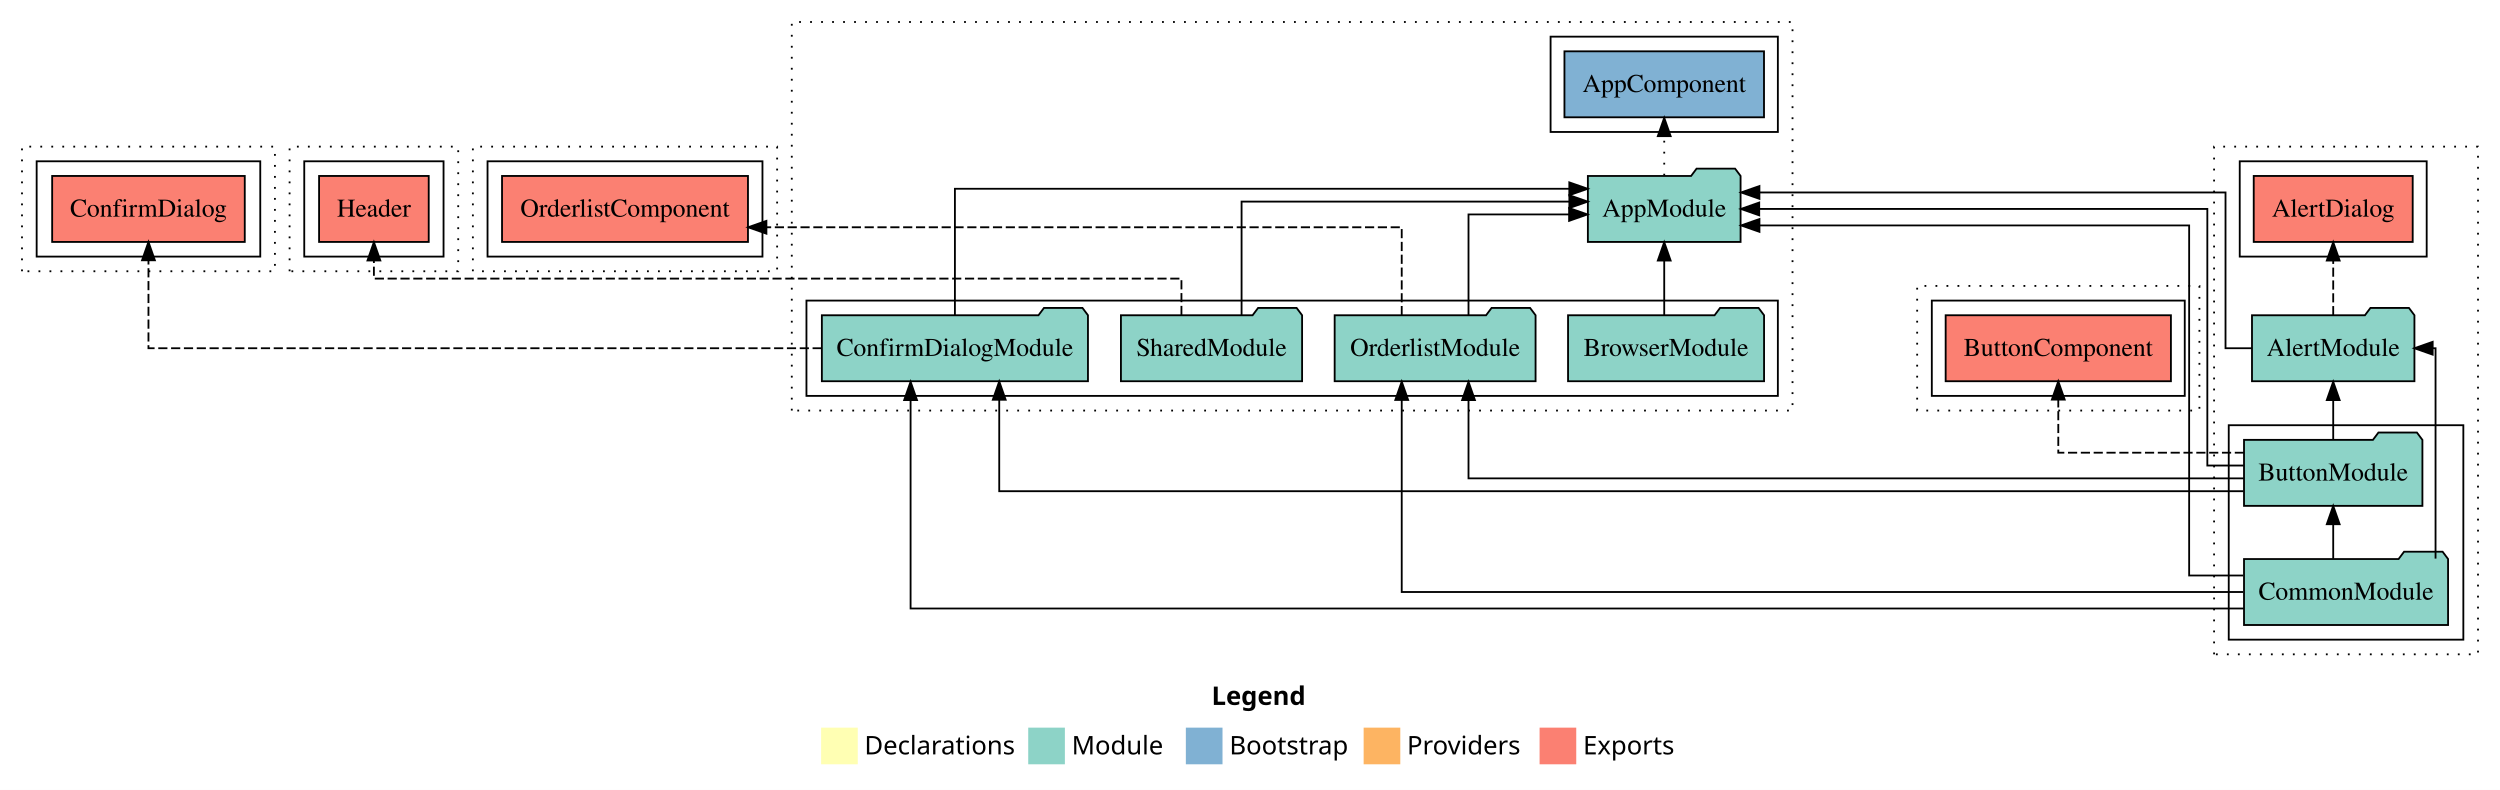
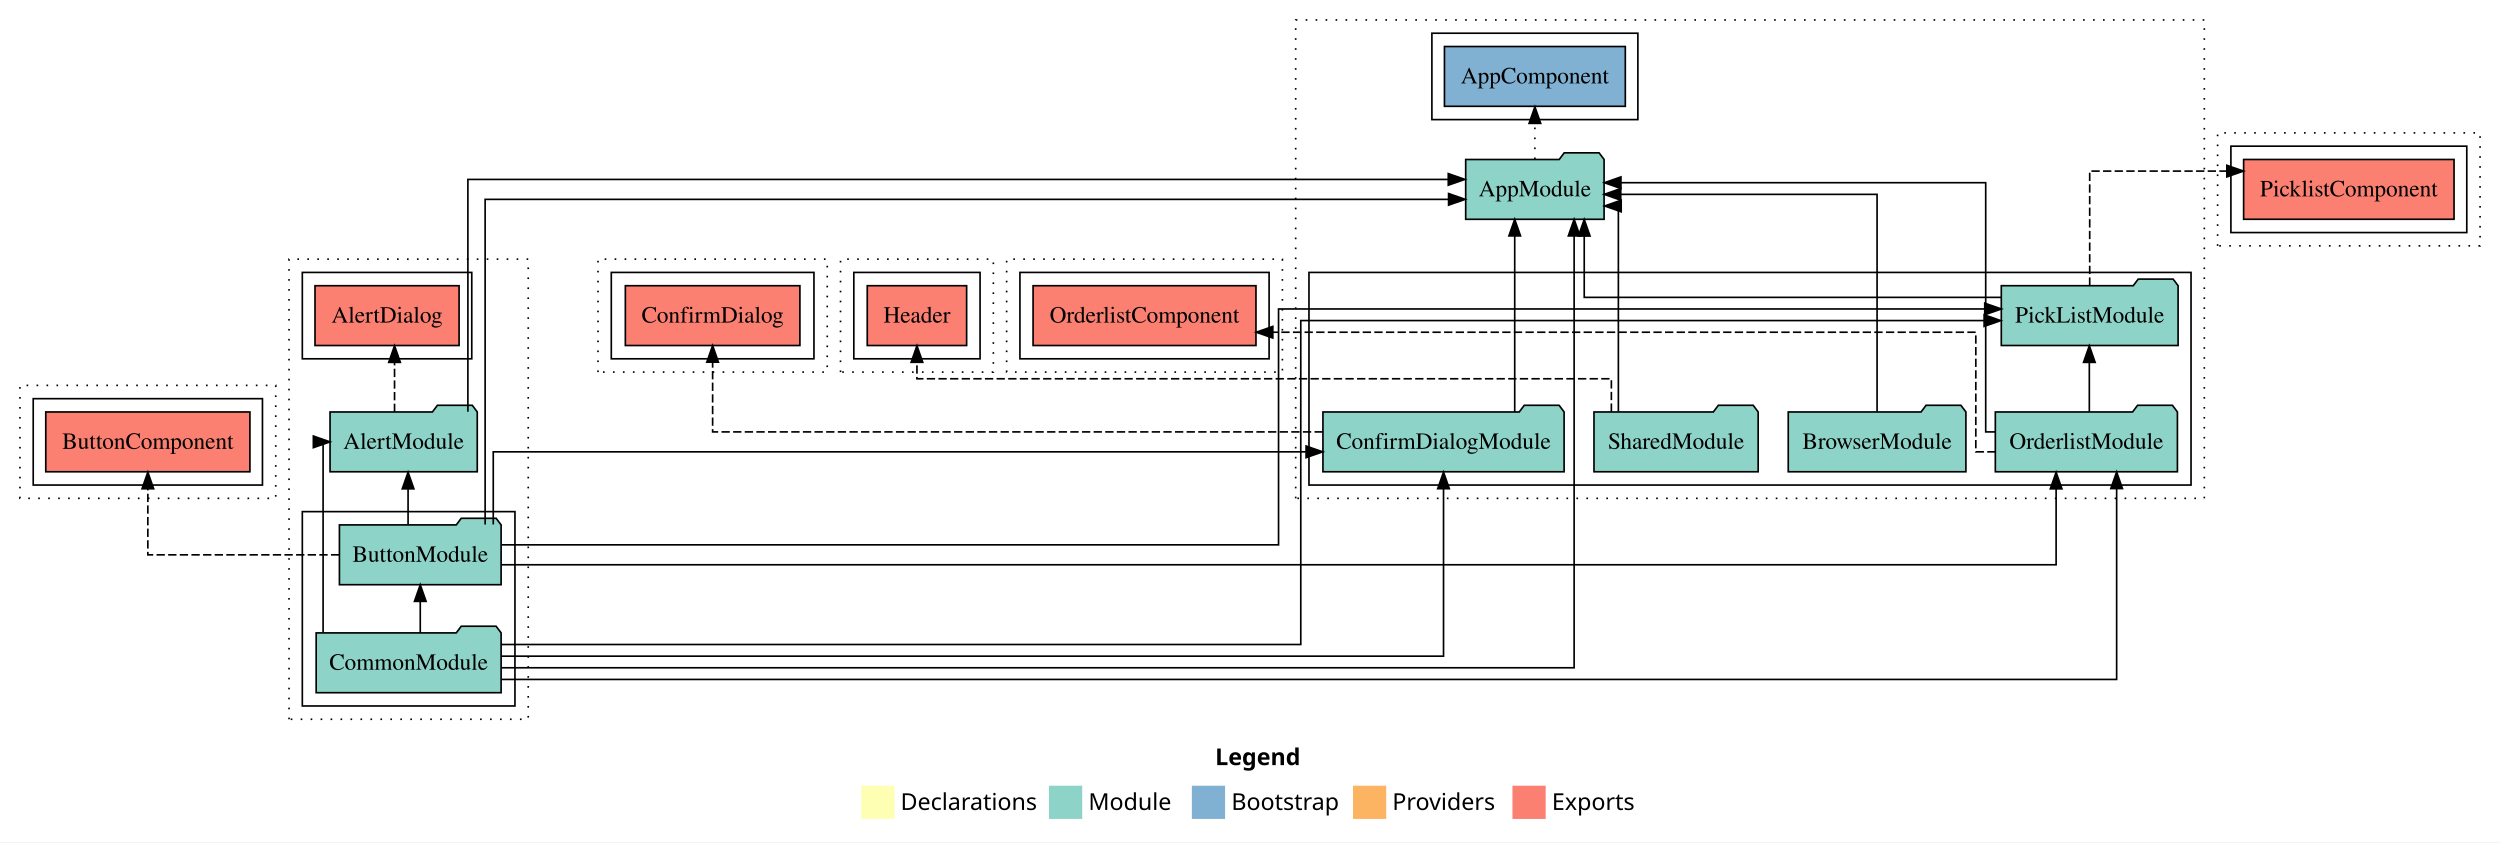
- <svg xmlns="http://www.w3.org/2000/svg" width="1364pt" height="431pt" viewBox="0.00 0.00 1364.00 431.00">
-   <g id="graph0" class="graph" transform="scale(1 1) rotate(0) translate(4 427)">
-     <polygon fill="#ffffff" stroke="transparent" points="-4,4 -4,-427 1360,-427 1360,4 -4,4" />
-     <text text-anchor="start" x="657.009" y="-42.4" font-family="sans-serif" font-weight="bold" font-size="14.00" fill="#000000">Legend</text>
-     <polygon fill="#ffffb3" stroke="transparent" points="444,-10 444,-30 464,-30 464,-10 444,-10" />
-     <text text-anchor="start" x="467.629" y="-15.4" font-family="sans-serif" font-size="14.00" fill="#000000">  Declarations</text>
-     <polygon fill="#8dd3c7" stroke="transparent" points="557,-10 557,-30 577,-30 577,-10 557,-10" />
-     <text text-anchor="start" x="580.725" y="-15.4" font-family="sans-serif" font-size="14.00" fill="#000000">  Module</text>
-     <polygon fill="#80b1d3" stroke="transparent" points="643,-10 643,-30 663,-30 663,-10 643,-10" />
-     <text text-anchor="start" x="666.781" y="-15.4" font-family="sans-serif" font-size="14.00" fill="#000000">  Bootstrap</text>
-     <polygon fill="#fdb462" stroke="transparent" points="740,-10 740,-30 760,-30 760,-10 740,-10" />
-     <text text-anchor="start" x="763.673" y="-15.4" font-family="sans-serif" font-size="14.00" fill="#000000">  Providers</text>
-     <polygon fill="#fb8072" stroke="transparent" points="836,-10 836,-30 856,-30 856,-10 836,-10" />
-     <text text-anchor="start" x="859.726" y="-15.4" font-family="sans-serif" font-size="14.00" fill="#000000">  Exports</text>
+ <svg xmlns="http://www.w3.org/2000/svg" width="1505pt" height="507pt" viewBox="0.00 0.00 1505.00 507.00">
+   <g id="graph0" class="graph" transform="scale(1 1) rotate(0) translate(4 503)">
+     <polygon fill="#ffffff" stroke="transparent" points="-4,4 -4,-503 1501,-503 1501,4 -4,4" />
+     <text text-anchor="start" x="727.509" y="-42.4" font-family="sans-serif" font-weight="bold" font-size="14.00" fill="#000000">Legend</text>
+     <polygon fill="#ffffb3" stroke="transparent" points="514.5,-10 514.5,-30 534.5,-30 534.5,-10 514.5,-10" />
+     <text text-anchor="start" x="538.129" y="-15.4" font-family="sans-serif" font-size="14.00" fill="#000000">  Declarations</text>
+     <polygon fill="#8dd3c7" stroke="transparent" points="627.5,-10 627.5,-30 647.5,-30 647.5,-10 627.5,-10" />
+     <text text-anchor="start" x="651.225" y="-15.4" font-family="sans-serif" font-size="14.00" fill="#000000">  Module</text>
+     <polygon fill="#80b1d3" stroke="transparent" points="713.5,-10 713.5,-30 733.5,-30 733.5,-10 713.5,-10" />
+     <text text-anchor="start" x="737.281" y="-15.4" font-family="sans-serif" font-size="14.00" fill="#000000">  Bootstrap</text>
+     <polygon fill="#fdb462" stroke="transparent" points="810.5,-10 810.5,-30 830.5,-30 830.5,-10 810.5,-10" />
+     <text text-anchor="start" x="834.173" y="-15.4" font-family="sans-serif" font-size="14.00" fill="#000000">  Providers</text>
+     <polygon fill="#fb8072" stroke="transparent" points="906.5,-10 906.5,-30 926.5,-30 926.5,-10 906.5,-10" />
+     <text text-anchor="start" x="930.226" y="-15.4" font-family="sans-serif" font-size="14.00" fill="#000000">  Exports</text>
    <g id="clust1" class="cluster">
-       <polygon fill="none" stroke="#000000" stroke-dasharray="1,5" points="1204,-70 1204,-347 1348,-347 1348,-70 1204,-70" />
+       <polygon fill="none" stroke="#000000" stroke-dasharray="1,5" points="170,-70 170,-347 314,-347 314,-70 170,-70" />
    </g>
    <g id="clust3" class="cluster">
-       <polygon fill="none" stroke="#000000" points="1212,-78 1212,-195 1340,-195 1340,-78 1212,-78" />
+       <polygon fill="none" stroke="#000000" points="178,-78 178,-195 306,-195 306,-78 178,-78" />
    </g>
    <g id="clust4" class="cluster">
-       <polygon fill="none" stroke="#000000" points="1218,-287 1218,-339 1320,-339 1320,-287 1218,-287" />
+       <polygon fill="none" stroke="#000000" points="178,-287 178,-339 280,-339 280,-287 178,-287" />
    </g>
    <g id="clust7" class="cluster">
-       <polygon fill="none" stroke="#000000" stroke-dasharray="1,5" points="428,-203 428,-415 974,-415 974,-203 428,-203" />
+       <polygon fill="none" stroke="#000000" stroke-dasharray="1,5" points="776,-203 776,-491 1323,-491 1323,-203 776,-203" />
    </g>
    <g id="clust9" class="cluster">
-       <polygon fill="none" stroke="#000000" points="436,-211 436,-263 966,-263 966,-211 436,-211" />
+       <polygon fill="none" stroke="#000000" points="784,-211 784,-339 1315,-339 1315,-211 784,-211" />
    </g>
    <g id="clust11" class="cluster">
-       <polygon fill="none" stroke="#000000" points="842,-355 842,-407 966,-407 966,-355 842,-355" />
+       <polygon fill="none" stroke="#000000" points="858,-431 858,-483 982,-483 982,-431 858,-431" />
    </g>
    <g id="clust13" class="cluster">
-       <polygon fill="none" stroke="#000000" stroke-dasharray="1,5" points="1042,-203 1042,-271 1196,-271 1196,-203 1042,-203" />
+       <polygon fill="none" stroke="#000000" stroke-dasharray="1,5" points="8,-203 8,-271 162,-271 162,-203 8,-203" />
    </g>
    <g id="clust16" class="cluster">
-       <polygon fill="none" stroke="#000000" points="1050,-211 1050,-263 1188,-263 1188,-211 1050,-211" />
+       <polygon fill="none" stroke="#000000" points="16,-211 16,-263 154,-263 154,-211 16,-211" />
    </g>
    <g id="clust19" class="cluster">
-       <polygon fill="none" stroke="#000000" stroke-dasharray="1,5" points="8,-279 8,-347 146,-347 146,-279 8,-279" />
+       <polygon fill="none" stroke="#000000" stroke-dasharray="1,5" points="356,-279 356,-347 494,-347 494,-279 356,-279" />
    </g>
    <g id="clust22" class="cluster">
-       <polygon fill="none" stroke="#000000" points="16,-287 16,-339 138,-339 138,-287 16,-287" />
+       <polygon fill="none" stroke="#000000" points="364,-287 364,-339 486,-339 486,-287 364,-287" />
    </g>
    <g id="clust25" class="cluster">
-       <polygon fill="none" stroke="#000000" stroke-dasharray="1,5" points="254,-279 254,-347 420,-347 420,-279 254,-279" />
+       <polygon fill="none" stroke="#000000" stroke-dasharray="1,5" points="602,-279 602,-347 768,-347 768,-279 602,-279" />
    </g>
    <g id="clust28" class="cluster">
-       <polygon fill="none" stroke="#000000" points="262,-287 262,-339 412,-339 412,-287 262,-287" />
+       <polygon fill="none" stroke="#000000" points="610,-287 610,-339 760,-339 760,-287 610,-287" />
    </g>
    <g id="clust31" class="cluster">
-       <polygon fill="none" stroke="#000000" stroke-dasharray="1,5" points="154,-279 154,-347 246,-347 246,-279 154,-279" />
+       <polygon fill="none" stroke="#000000" stroke-dasharray="1,5" points="1331,-355 1331,-423 1489,-423 1489,-355 1331,-355" />
    </g>
    <g id="clust34" class="cluster">
-       <polygon fill="none" stroke="#000000" points="162,-287 162,-339 238,-339 238,-287 162,-287" />
+       <polygon fill="none" stroke="#000000" points="1339,-363 1339,-415 1481,-415 1481,-363 1339,-363" />
+     </g>
+     <g id="clust37" class="cluster">
+       <polygon fill="none" stroke="#000000" stroke-dasharray="1,5" points="502,-279 502,-347 594,-347 594,-279 502,-279" />
+     </g>
+     <g id="clust40" class="cluster">
+       <polygon fill="none" stroke="#000000" points="510,-287 510,-339 586,-339 586,-287 510,-287" />
    </g>
    <g id="node1" class="node">
-       <polygon fill="#8dd3c7" stroke="#000000" points="1331.668,-122 1328.668,-126 1307.668,-126 1304.668,-122 1220.332,-122 1220.332,-86 1331.668,-86 1331.668,-122" />
-       <text text-anchor="middle" x="1276" y="-99.8" font-family="Times,serif" font-size="14.00" fill="#000000">CommonModule</text>
+       <polygon fill="#8dd3c7" stroke="#000000" points="297.668,-122 294.668,-126 273.668,-126 270.668,-122 186.332,-122 186.332,-86 297.668,-86 297.668,-122" />
+       <text text-anchor="middle" x="242" y="-99.8" font-family="Times,serif" font-size="14.00" fill="#000000">CommonModule</text>
    </g>
    <g id="node2" class="node">
-       <polygon fill="#8dd3c7" stroke="#000000" points="1317.668,-187 1314.668,-191 1293.668,-191 1290.668,-187 1220.332,-187 1220.332,-151 1317.668,-151 1317.668,-187" />
-       <text text-anchor="middle" x="1269" y="-164.8" font-family="Times,serif" font-size="14.00" fill="#000000">ButtonModule</text>
+       <polygon fill="#8dd3c7" stroke="#000000" points="297.668,-187 294.668,-191 273.668,-191 270.668,-187 200.332,-187 200.332,-151 297.668,-151 297.668,-187" />
+       <text text-anchor="middle" x="249" y="-164.8" font-family="Times,serif" font-size="14.00" fill="#000000">ButtonModule</text>
+     </g>
+     <g id="edge13" class="edge">
+       <path fill="none" stroke="#000000" d="M249,-122.106C249,-122.106 249,-140.991 249,-140.991" />
+       <polygon fill="#000000" stroke="#000000" points="245.5,-140.991 249,-150.991 252.5,-140.991 245.5,-140.991" />
+     </g>
+     <g id="node3" class="node">
+       <polygon fill="#8dd3c7" stroke="#000000" points="283.313,-255 280.313,-259 259.313,-259 256.313,-255 194.687,-255 194.687,-219 283.313,-219 283.313,-255" />
+       <text text-anchor="middle" x="239" y="-232.8" font-family="Times,serif" font-size="14.00" fill="#000000">AlertModule</text>
+     </g>
+     <g id="edge1" class="edge">
+       <path fill="none" stroke="#000000" d="M190.505,-122.214C190.505,-158.64 190.505,-237 190.505,-237 190.505,-237 190.918,-237 190.918,-237" />
+       <polygon fill="#000000" stroke="#000000" points="184.64,-240.5 194.64,-237 184.639,-233.5 184.64,-240.5" />
+     </g>
+     <g id="node6" class="node">
+       <polygon fill="#8dd3c7" stroke="#000000" points="937.591,-255 934.591,-259 913.591,-259 910.591,-255 792.409,-255 792.409,-219 937.591,-219 937.591,-255" />
+       <text text-anchor="middle" x="865" y="-232.8" font-family="Times,serif" font-size="14.00" fill="#000000">ConfirmDialogModule</text>
+     </g>
+     <g id="edge15" class="edge">
+       <path fill="none" stroke="#000000" d="M297.835,-108C450.751,-108 865,-108 865,-108 865,-108 865,-208.791 865,-208.791" />
+       <polygon fill="#000000" stroke="#000000" points="861.5,-208.791 865,-218.791 868.5,-208.791 861.5,-208.791" />
+     </g>
+     <g id="node8" class="node">
+       <polygon fill="#8dd3c7" stroke="#000000" points="1306.809,-255 1303.809,-259 1282.809,-259 1279.809,-255 1197.191,-255 1197.191,-219 1306.809,-219 1306.809,-255" />
+       <text text-anchor="middle" x="1252" y="-232.8" font-family="Times,serif" font-size="14.00" fill="#000000">OrderlistModule</text>
+     </g>
+     <g id="edge18" class="edge">
+       <path fill="none" stroke="#000000" d="M298.012,-94C512.578,-94 1270.218,-94 1270.218,-94 1270.218,-94 1270.218,-208.889 1270.218,-208.889" />
+       <polygon fill="#000000" stroke="#000000" points="1266.718,-208.889 1270.218,-218.889 1273.718,-208.889 1266.718,-208.889" />
+     </g>
+     <g id="node9" class="node">
+       <polygon fill="#8dd3c7" stroke="#000000" points="1307.216,-331 1304.216,-335 1283.216,-335 1280.216,-331 1200.784,-331 1200.784,-295 1307.216,-295 1307.216,-331" />
+       <text text-anchor="middle" x="1254" y="-308.8" font-family="Times,serif" font-size="14.00" fill="#000000">PickListModule</text>
+     </g>
+     <g id="edge21" class="edge">
+       <path fill="none" stroke="#000000" d="M297.704,-115C435.093,-115 779.068,-115 779.068,-115 779.068,-115 779.068,-310 779.068,-310 779.068,-310 1190.443,-310 1190.443,-310" />
+       <polygon fill="#000000" stroke="#000000" points="1190.443,-313.5 1200.443,-310 1190.442,-306.5 1190.443,-313.5" />
+     </g>
+     <g id="node10" class="node">
+       <polygon fill="#8dd3c7" stroke="#000000" points="961.657,-407 958.657,-411 937.657,-411 934.657,-407 878.343,-407 878.343,-371 961.657,-371 961.657,-407" />
+       <text text-anchor="middle" x="920" y="-384.8" font-family="Times,serif" font-size="14.00" fill="#000000">AppModule</text>
+     </g>
+     <g id="edge4" class="edge">
+       <path fill="none" stroke="#000000" d="M297.936,-101C464.158,-101 943.627,-101 943.627,-101 943.627,-101 943.627,-360.984 943.627,-360.984" />
+       <polygon fill="#000000" stroke="#000000" points="940.127,-360.984 943.627,-370.984 947.127,-360.984 940.127,-360.984" />
+     </g>
+     <g id="edge2" class="edge">
+       <path fill="none" stroke="#000000" d="M241.661,-187.223C241.661,-187.223 241.661,-208.727 241.661,-208.727" />
+       <polygon fill="#000000" stroke="#000000" points="238.161,-208.727 241.661,-218.727 245.161,-208.727 238.161,-208.727" />
+     </g>
+     <g id="edge16" class="edge">
+       <path fill="none" stroke="#000000" d="M292.941,-187.267C292.941,-205.555 292.941,-231 292.941,-231 292.941,-231 782.258,-231 782.258,-231" />
+       <polygon fill="#000000" stroke="#000000" points="782.258,-234.5 792.258,-231 782.258,-227.5 782.258,-234.5" />
+     </g>
+     <g id="edge19" class="edge">
+       <path fill="none" stroke="#000000" d="M297.836,-163C496.544,-163 1233.782,-163 1233.782,-163 1233.782,-163 1233.782,-208.708 1233.782,-208.708" />
+       <polygon fill="#000000" stroke="#000000" points="1230.282,-208.708 1233.782,-218.708 1237.282,-208.708 1230.282,-208.708" />
+     </g>
+     <g id="edge22" class="edge">
+       <path fill="none" stroke="#000000" d="M298.074,-175C427.046,-175 765.682,-175 765.682,-175 765.682,-175 765.682,-317 765.682,-317 765.682,-317 1190.812,-317 1190.812,-317" />
+       <polygon fill="#000000" stroke="#000000" points="1190.812,-320.5 1200.812,-317 1190.812,-313.5 1190.812,-320.5" />
+     </g>
+     <g id="edge8" class="edge">
+       <path fill="none" stroke="#000000" d="M288.049,-187.245C288.049,-238.997 288.049,-383 288.049,-383 288.049,-383 868.047,-383 868.047,-383" />
+       <polygon fill="#000000" stroke="#000000" points="868.047,-386.5 878.047,-383 868.047,-379.5 868.047,-386.5" />
+     </g>
+     <g id="node12" class="node">
+       <polygon fill="#fb8072" stroke="#000000" points="146.45,-255 23.55,-255 23.55,-219 146.45,-219 146.45,-255" />
+       <text text-anchor="middle" x="85" y="-232.8" font-family="Times,serif" font-size="14.00" fill="#000000">ButtonComponent </text>
+     </g>
+     <g id="edge14" class="edge">
+       <path fill="none" stroke="#000000" stroke-dasharray="5,2" d="M200.239,-169C151.896,-169 85,-169 85,-169 85,-169 85,-208.777 85,-208.777" />
+       <polygon fill="#000000" stroke="#000000" points="81.5,-208.777 85,-218.777 88.5,-208.777 81.5,-208.777" />
+     </g>
+     <g id="node4" class="node">
+       <polygon fill="#fb8072" stroke="#000000" points="272.366,-331 185.634,-331 185.634,-295 272.366,-295 272.366,-331" />
+       <text text-anchor="middle" x="229" y="-308.8" font-family="Times,serif" font-size="14.00" fill="#000000">AlertDialog </text>
+     </g>
+     <g id="edge3" class="edge">
+       <path fill="none" stroke="#000000" stroke-dasharray="5,2" d="M233.513,-255.011C233.513,-255.011 233.513,-284.855 233.513,-284.855" />
+       <polygon fill="#000000" stroke="#000000" points="230.013,-284.855 233.513,-294.855 237.013,-284.855 230.013,-284.855" />
+     </g>
+     <g id="edge9" class="edge">
+       <path fill="none" stroke="#000000" d="M277.67,-255.125C277.67,-296.626 277.67,-395 277.67,-395 277.67,-395 867.855,-395 867.855,-395" />
+       <polygon fill="#000000" stroke="#000000" points="867.855,-398.5 877.855,-395 867.855,-391.5 867.855,-398.5" />
+     </g>
+     <g id="node5" class="node">
+       <polygon fill="#8dd3c7" stroke="#000000" points="1179.473,-255 1176.473,-259 1155.473,-259 1152.473,-255 1072.527,-255 1072.527,-219 1179.473,-219 1179.473,-255" />
+       <text text-anchor="middle" x="1126" y="-232.8" font-family="Times,serif" font-size="14.00" fill="#000000">BrowserModule</text>
+     </g>
+     <g id="edge5" class="edge">
+       <path fill="none" stroke="#000000" d="M1126,-255.27C1126,-295.058 1126,-386 1126,-386 1126,-386 971.687,-386 971.687,-386" />
+       <polygon fill="#000000" stroke="#000000" points="971.687,-382.5 961.687,-386 971.687,-389.5 971.687,-382.5" />
+     </g>
+     <g id="edge6" class="edge">
+       <path fill="none" stroke="#000000" d="M907.859,-255.033C907.859,-255.033 907.859,-360.99 907.859,-360.99" />
+       <polygon fill="#000000" stroke="#000000" points="904.359,-360.99 907.859,-370.99 911.359,-360.99 904.359,-360.99" />
+     </g>
+     <g id="node13" class="node">
+       <polygon fill="#fb8072" stroke="#000000" points="477.541,-331 372.459,-331 372.459,-295 477.541,-295 477.541,-331" />
+       <text text-anchor="middle" x="425" y="-308.8" font-family="Times,serif" font-size="14.00" fill="#000000">ConfirmDialog </text>
+     </g>
+     <g id="edge17" class="edge">
+       <path fill="none" stroke="#000000" stroke-dasharray="5,2" d="M792.343,-243C667.371,-243 425,-243 425,-243 425,-243 425,-284.973 425,-284.973" />
+       <polygon fill="#000000" stroke="#000000" points="421.5,-284.973 425,-294.973 428.5,-284.973 421.5,-284.973" />
+     </g>
+     <g id="node7" class="node">
+       <polygon fill="#8dd3c7" stroke="#000000" points="1054.423,-255 1051.423,-259 1030.423,-259 1027.423,-255 955.577,-255 955.577,-219 1054.423,-219 1054.423,-255" />
+       <text text-anchor="middle" x="1005" y="-232.8" font-family="Times,serif" font-size="14.00" fill="#000000">SharedModule</text>
+     </g>
+     <g id="edge7" class="edge">
+       <path fill="none" stroke="#000000" d="M970.256,-255.273C970.256,-293.625 970.256,-379 970.256,-379 970.256,-379 969.426,-379 969.426,-379" />
+       <polygon fill="#000000" stroke="#000000" points="971.957,-375.5 961.957,-379 971.957,-382.5 971.957,-375.5" />
+     </g>
+     <g id="node16" class="node">
+       <polygon fill="#fb8072" stroke="#000000" points="577.911,-331 518.089,-331 518.089,-295 577.911,-295 577.911,-331" />
+       <text text-anchor="middle" x="548" y="-308.8" font-family="Times,serif" font-size="14.00" fill="#000000">Header </text>
+     </g>
+     <g id="edge25" class="edge">
+       <path fill="none" stroke="#000000" stroke-dasharray="5,2" d="M966.042,-255.11C966.042,-264.897 966.042,-275 966.042,-275 966.042,-275 548,-275 548,-275 548,-275 548,-284.89 548,-284.89" />
+       <polygon fill="#000000" stroke="#000000" points="544.5,-284.89 548,-294.89 551.5,-284.89 544.5,-284.89" />
+     </g>
+     <g id="edge23" class="edge">
+       <path fill="none" stroke="#000000" d="M1253.773,-255.011C1253.773,-255.011 1253.773,-284.855 1253.773,-284.855" />
+       <polygon fill="#000000" stroke="#000000" points="1250.273,-284.855 1253.773,-294.855 1257.273,-284.855 1250.273,-284.855" />
+     </g>
+     <g id="edge10" class="edge">
+       <path fill="none" stroke="#000000" d="M1196.986,-243C1193.523,-243 1191.393,-243 1191.393,-243 1191.393,-243 1191.393,-393 1191.393,-393 1191.393,-393 971.81,-393 971.81,-393" />
+       <polygon fill="#000000" stroke="#000000" points="971.81,-389.5 961.81,-393 971.81,-396.5 971.81,-389.5" />
+     </g>
+     <g id="node14" class="node">
+       <polygon fill="#fb8072" stroke="#000000" points="752.092,-331 617.908,-331 617.908,-295 752.092,-295 752.092,-331" />
+       <text text-anchor="middle" x="685" y="-308.8" font-family="Times,serif" font-size="14.00" fill="#000000">OrderlistComponent </text>
+     </g>
+     <g id="edge20" class="edge">
+       <path fill="none" stroke="#000000" stroke-dasharray="5,2" d="M1197.339,-231C1190.275,-231 1185.44,-231 1185.44,-231 1185.44,-231 1185.44,-303 1185.44,-303 1185.44,-303 762.232,-303 762.232,-303" />
+       <polygon fill="#000000" stroke="#000000" points="762.232,-299.5 752.232,-303 762.232,-306.5 762.232,-299.5" />
+     </g>
+     <g id="edge11" class="edge">
+       <path fill="none" stroke="#000000" d="M1200.648,-324C1113.378,-324 949.708,-324 949.708,-324 949.708,-324 949.708,-360.894 949.708,-360.894" />
+       <polygon fill="#000000" stroke="#000000" points="946.208,-360.894 949.708,-370.894 953.208,-360.894 946.208,-360.894" />
+     </g>
+     <g id="node15" class="node">
+       <polygon fill="#fb8072" stroke="#000000" points="1473.337,-407 1346.663,-407 1346.663,-371 1473.337,-371 1473.337,-407" />
+       <text text-anchor="middle" x="1410" y="-384.8" font-family="Times,serif" font-size="14.00" fill="#000000">PicklistComponent </text>
+     </g>
+     <g id="edge24" class="edge">
+       <path fill="none" stroke="#000000" stroke-dasharray="5,2" d="M1254,-331.026C1254,-356.509 1254,-400 1254,-400 1254,-400 1336.549,-400 1336.549,-400" />
+       <polygon fill="#000000" stroke="#000000" points="1336.549,-403.5 1346.549,-400 1336.549,-396.5 1336.549,-403.5" />
+     </g>
+     <g id="node11" class="node">
+       <polygon fill="#80b1d3" stroke="#000000" points="974.439,-475 865.561,-475 865.561,-439 974.439,-439 974.439,-475" />
+       <text text-anchor="middle" x="920" y="-452.8" font-family="Times,serif" font-size="14.00" fill="#000000">AppComponent </text>
    </g>
    <g id="edge12" class="edge">
-       <path fill="none" stroke="#000000" d="M1269,-122.106C1269,-122.106 1269,-140.991 1269,-140.991" />
-       <polygon fill="#000000" stroke="#000000" points="1265.5,-140.991 1269,-150.991 1272.5,-140.991 1265.5,-140.991" />
-     </g>
-     <g id="node3" class="node">
-       <polygon fill="#8dd3c7" stroke="#000000" points="1313.313,-255 1310.313,-259 1289.313,-259 1286.313,-255 1224.687,-255 1224.687,-219 1313.313,-219 1313.313,-255" />
-       <text text-anchor="middle" x="1269" y="-232.8" font-family="Times,serif" font-size="14.00" fill="#000000">AlertModule</text>
-     </g>
-     <g id="edge1" class="edge">
-       <path fill="none" stroke="#000000" d="M1324.834,-122.214C1324.834,-158.64 1324.834,-237 1324.834,-237 1324.834,-237 1323.265,-237 1323.265,-237" />
-       <polygon fill="#000000" stroke="#000000" points="1323.265,-233.5 1313.265,-237 1323.265,-240.5 1323.265,-233.5" />
-     </g>
-     <g id="node6" class="node">
-       <polygon fill="#8dd3c7" stroke="#000000" points="589.591,-255 586.591,-259 565.591,-259 562.591,-255 444.409,-255 444.409,-219 589.591,-219 589.591,-255" />
-       <text text-anchor="middle" x="517" y="-232.8" font-family="Times,serif" font-size="14.00" fill="#000000">ConfirmDialogModule</text>
-     </g>
-     <g id="edge14" class="edge">
-       <path fill="none" stroke="#000000" d="M1220.303,-95C1041.378,-95 492.818,-95 492.818,-95 492.818,-95 492.818,-208.727 492.818,-208.727" />
-       <polygon fill="#000000" stroke="#000000" points="489.318,-208.727 492.818,-218.727 496.318,-208.727 489.318,-208.727" />
-     </g>
-     <g id="node8" class="node">
-       <polygon fill="#8dd3c7" stroke="#000000" points="833.809,-255 830.809,-259 809.809,-259 806.809,-255 724.191,-255 724.191,-219 833.809,-219 833.809,-255" />
-       <text text-anchor="middle" x="779" y="-232.8" font-family="Times,serif" font-size="14.00" fill="#000000">OrderlistModule</text>
-     </g>
-     <g id="edge17" class="edge">
-       <path fill="none" stroke="#000000" d="M1219.882,-104C1086.349,-104 760.782,-104 760.782,-104 760.782,-104 760.782,-208.786 760.782,-208.786" />
-       <polygon fill="#000000" stroke="#000000" points="757.282,-208.786 760.782,-218.786 764.282,-208.786 757.282,-208.786" />
-     </g>
-     <g id="node9" class="node">
-       <polygon fill="#8dd3c7" stroke="#000000" points="945.657,-331 942.657,-335 921.657,-335 918.657,-331 862.343,-331 862.343,-295 945.657,-295 945.657,-331" />
-       <text text-anchor="middle" x="904" y="-308.8" font-family="Times,serif" font-size="14.00" fill="#000000">AppModule</text>
-     </g>
-     <g id="edge4" class="edge">
-       <path fill="none" stroke="#000000" d="M1219.857,-113C1203.722,-113 1190.398,-113 1190.398,-113 1190.398,-113 1190.398,-304 1190.398,-304 1190.398,-304 955.951,-304 955.951,-304" />
-       <polygon fill="#000000" stroke="#000000" points="955.952,-300.5 945.951,-304 955.951,-307.5 955.952,-300.5" />
-     </g>
-     <g id="edge2" class="edge">
-       <path fill="none" stroke="#000000" d="M1269,-187.223C1269,-187.223 1269,-208.727 1269,-208.727" />
-       <polygon fill="#000000" stroke="#000000" points="1265.5,-208.727 1269,-218.727 1272.5,-208.727 1265.5,-208.727" />
-     </g>
-     <g id="edge15" class="edge">
-       <path fill="none" stroke="#000000" d="M1220.116,-159C1056.93,-159 541.182,-159 541.182,-159 541.182,-159 541.182,-208.909 541.182,-208.909" />
-       <polygon fill="#000000" stroke="#000000" points="537.682,-208.909 541.182,-218.909 544.682,-208.909 537.682,-208.909" />
-     </g>
-     <g id="edge18" class="edge">
-       <path fill="none" stroke="#000000" d="M1220.288,-166C1099.748,-166 797.218,-166 797.218,-166 797.218,-166 797.218,-208.716 797.218,-208.716" />
-       <polygon fill="#000000" stroke="#000000" points="793.718,-208.716 797.218,-218.716 800.718,-208.716 793.718,-208.716" />
-     </g>
-     <g id="edge8" class="edge">
-       <path fill="none" stroke="#000000" d="M1220.186,-173C1208.999,-173 1200.321,-173 1200.321,-173 1200.321,-173 1200.321,-313 1200.321,-313 1200.321,-313 955.827,-313 955.827,-313" />
-       <polygon fill="#000000" stroke="#000000" points="955.827,-309.5 945.827,-313 955.827,-316.5 955.827,-309.5" />
-     </g>
-     <g id="node11" class="node">
-       <polygon fill="#fb8072" stroke="#000000" points="1180.45,-255 1057.55,-255 1057.55,-219 1180.45,-219 1180.45,-255" />
-       <text text-anchor="middle" x="1119" y="-232.8" font-family="Times,serif" font-size="14.00" fill="#000000">ButtonComponent </text>
-     </g>
-     <g id="edge13" class="edge">
-       <path fill="none" stroke="#000000" stroke-dasharray="5,2" d="M1220.299,-180C1176.5,-180 1119,-180 1119,-180 1119,-180 1119,-208.965 1119,-208.965" />
-       <polygon fill="#000000" stroke="#000000" points="1115.5,-208.965 1119,-218.965 1122.5,-208.965 1115.5,-208.965" />
-     </g>
-     <g id="node4" class="node">
-       <polygon fill="#fb8072" stroke="#000000" points="1312.366,-331 1225.634,-331 1225.634,-295 1312.366,-295 1312.366,-331" />
-       <text text-anchor="middle" x="1269" y="-308.8" font-family="Times,serif" font-size="14.00" fill="#000000">AlertDialog </text>
-     </g>
-     <g id="edge3" class="edge">
-       <path fill="none" stroke="#000000" stroke-dasharray="5,2" d="M1269,-255.011C1269,-255.011 1269,-284.855 1269,-284.855" />
-       <polygon fill="#000000" stroke="#000000" points="1265.5,-284.855 1269,-294.855 1272.5,-284.855 1265.5,-284.855" />
-     </g>
-     <g id="edge9" class="edge">
-       <path fill="none" stroke="#000000" d="M1224.767,-237C1216.42,-237 1210.243,-237 1210.243,-237 1210.243,-237 1210.243,-322 1210.243,-322 1210.243,-322 955.94,-322 955.94,-322" />
-       <polygon fill="#000000" stroke="#000000" points="955.94,-318.5 945.94,-322 955.94,-325.5 955.94,-318.5" />
-     </g>
-     <g id="node5" class="node">
-       <polygon fill="#8dd3c7" stroke="#000000" points="958.473,-255 955.473,-259 934.473,-259 931.473,-255 851.527,-255 851.527,-219 958.473,-219 958.473,-255" />
-       <text text-anchor="middle" x="905" y="-232.8" font-family="Times,serif" font-size="14.00" fill="#000000">BrowserModule</text>
-     </g>
-     <g id="edge5" class="edge">
-       <path fill="none" stroke="#000000" d="M904,-255.011C904,-255.011 904,-284.855 904,-284.855" />
-       <polygon fill="#000000" stroke="#000000" points="900.5,-284.855 904,-294.855 907.5,-284.855 900.5,-284.855" />
-     </g>
-     <g id="edge6" class="edge">
-       <path fill="none" stroke="#000000" d="M517,-255.026C517,-280.509 517,-324 517,-324 517,-324 852.216,-324 852.216,-324" />
-       <polygon fill="#000000" stroke="#000000" points="852.217,-327.5 862.216,-324 852.216,-320.5 852.217,-327.5" />
-     </g>
-     <g id="node12" class="node">
-       <polygon fill="#fb8072" stroke="#000000" points="129.541,-331 24.459,-331 24.459,-295 129.541,-295 129.541,-331" />
-       <text text-anchor="middle" x="77" y="-308.8" font-family="Times,serif" font-size="14.00" fill="#000000">ConfirmDialog </text>
-     </g>
-     <g id="edge16" class="edge">
-       <path fill="none" stroke="#000000" stroke-dasharray="5,2" d="M444.343,-237C319.371,-237 77,-237 77,-237 77,-237 77,-284.989 77,-284.989" />
-       <polygon fill="#000000" stroke="#000000" points="73.5,-284.989 77,-294.989 80.5,-284.989 73.5,-284.989" />
-     </g>
-     <g id="node7" class="node">
-       <polygon fill="#8dd3c7" stroke="#000000" points="706.423,-255 703.423,-259 682.423,-259 679.423,-255 607.577,-255 607.577,-219 706.423,-219 706.423,-255" />
-       <text text-anchor="middle" x="657" y="-232.8" font-family="Times,serif" font-size="14.00" fill="#000000">SharedModule</text>
-     </g>
-     <g id="edge7" class="edge">
-       <path fill="none" stroke="#000000" d="M673.404,-255.153C673.404,-278.757 673.404,-317 673.404,-317 673.404,-317 852.241,-317 852.241,-317" />
-       <polygon fill="#000000" stroke="#000000" points="852.241,-320.5 862.241,-317 852.241,-313.5 852.241,-320.5" />
-     </g>
-     <g id="node14" class="node">
-       <polygon fill="#fb8072" stroke="#000000" points="229.911,-331 170.089,-331 170.089,-295 229.911,-295 229.911,-331" />
-       <text text-anchor="middle" x="200" y="-308.8" font-family="Times,serif" font-size="14.00" fill="#000000">Header </text>
-     </g>
-     <g id="edge20" class="edge">
-       <path fill="none" stroke="#000000" stroke-dasharray="5,2" d="M640.596,-255.11C640.596,-264.897 640.596,-275 640.596,-275 640.596,-275 200,-275 200,-275 200,-275 200,-284.89 200,-284.89" />
-       <polygon fill="#000000" stroke="#000000" points="196.5,-284.89 200,-294.89 203.5,-284.89 196.5,-284.89" />
-     </g>
-     <g id="edge10" class="edge">
-       <path fill="none" stroke="#000000" d="M797.218,-255.045C797.218,-276.662 797.218,-310 797.218,-310 797.218,-310 852.103,-310 852.103,-310" />
-       <polygon fill="#000000" stroke="#000000" points="852.104,-313.5 862.103,-310 852.103,-306.5 852.104,-313.5" />
-     </g>
-     <g id="node13" class="node">
-       <polygon fill="#fb8072" stroke="#000000" points="404.092,-331 269.908,-331 269.908,-295 404.092,-295 404.092,-331" />
-       <text text-anchor="middle" x="337" y="-308.8" font-family="Times,serif" font-size="14.00" fill="#000000">OrderlistComponent </text>
-     </g>
-     <g id="edge19" class="edge">
-       <path fill="none" stroke="#000000" stroke-dasharray="5,2" d="M760.782,-255.035C760.782,-274.576 760.782,-303 760.782,-303 760.782,-303 414.149,-303 414.149,-303" />
-       <polygon fill="#000000" stroke="#000000" points="414.149,-299.5 404.149,-303 414.149,-306.5 414.149,-299.5" />
-     </g>
-     <g id="node10" class="node">
-       <polygon fill="#80b1d3" stroke="#000000" points="958.439,-399 849.561,-399 849.561,-363 958.439,-363 958.439,-399" />
-       <text text-anchor="middle" x="904" y="-376.8" font-family="Times,serif" font-size="14.00" fill="#000000">AppComponent </text>
-     </g>
-     <g id="edge11" class="edge">
-       <path fill="none" stroke="#000000" stroke-dasharray="1,5" d="M904,-331.223C904,-331.223 904,-352.727 904,-352.727" />
-       <polygon fill="#000000" stroke="#000000" points="900.5,-352.727 904,-362.727 907.5,-352.727 900.5,-352.727" />
+       <path fill="none" stroke="#000000" stroke-dasharray="1,5" d="M920,-407.223C920,-407.223 920,-428.727 920,-428.727" />
+       <polygon fill="#000000" stroke="#000000" points="916.5,-428.727 920,-438.727 923.5,-428.727 916.5,-428.727" />
    </g>
  </g>
</svg>
